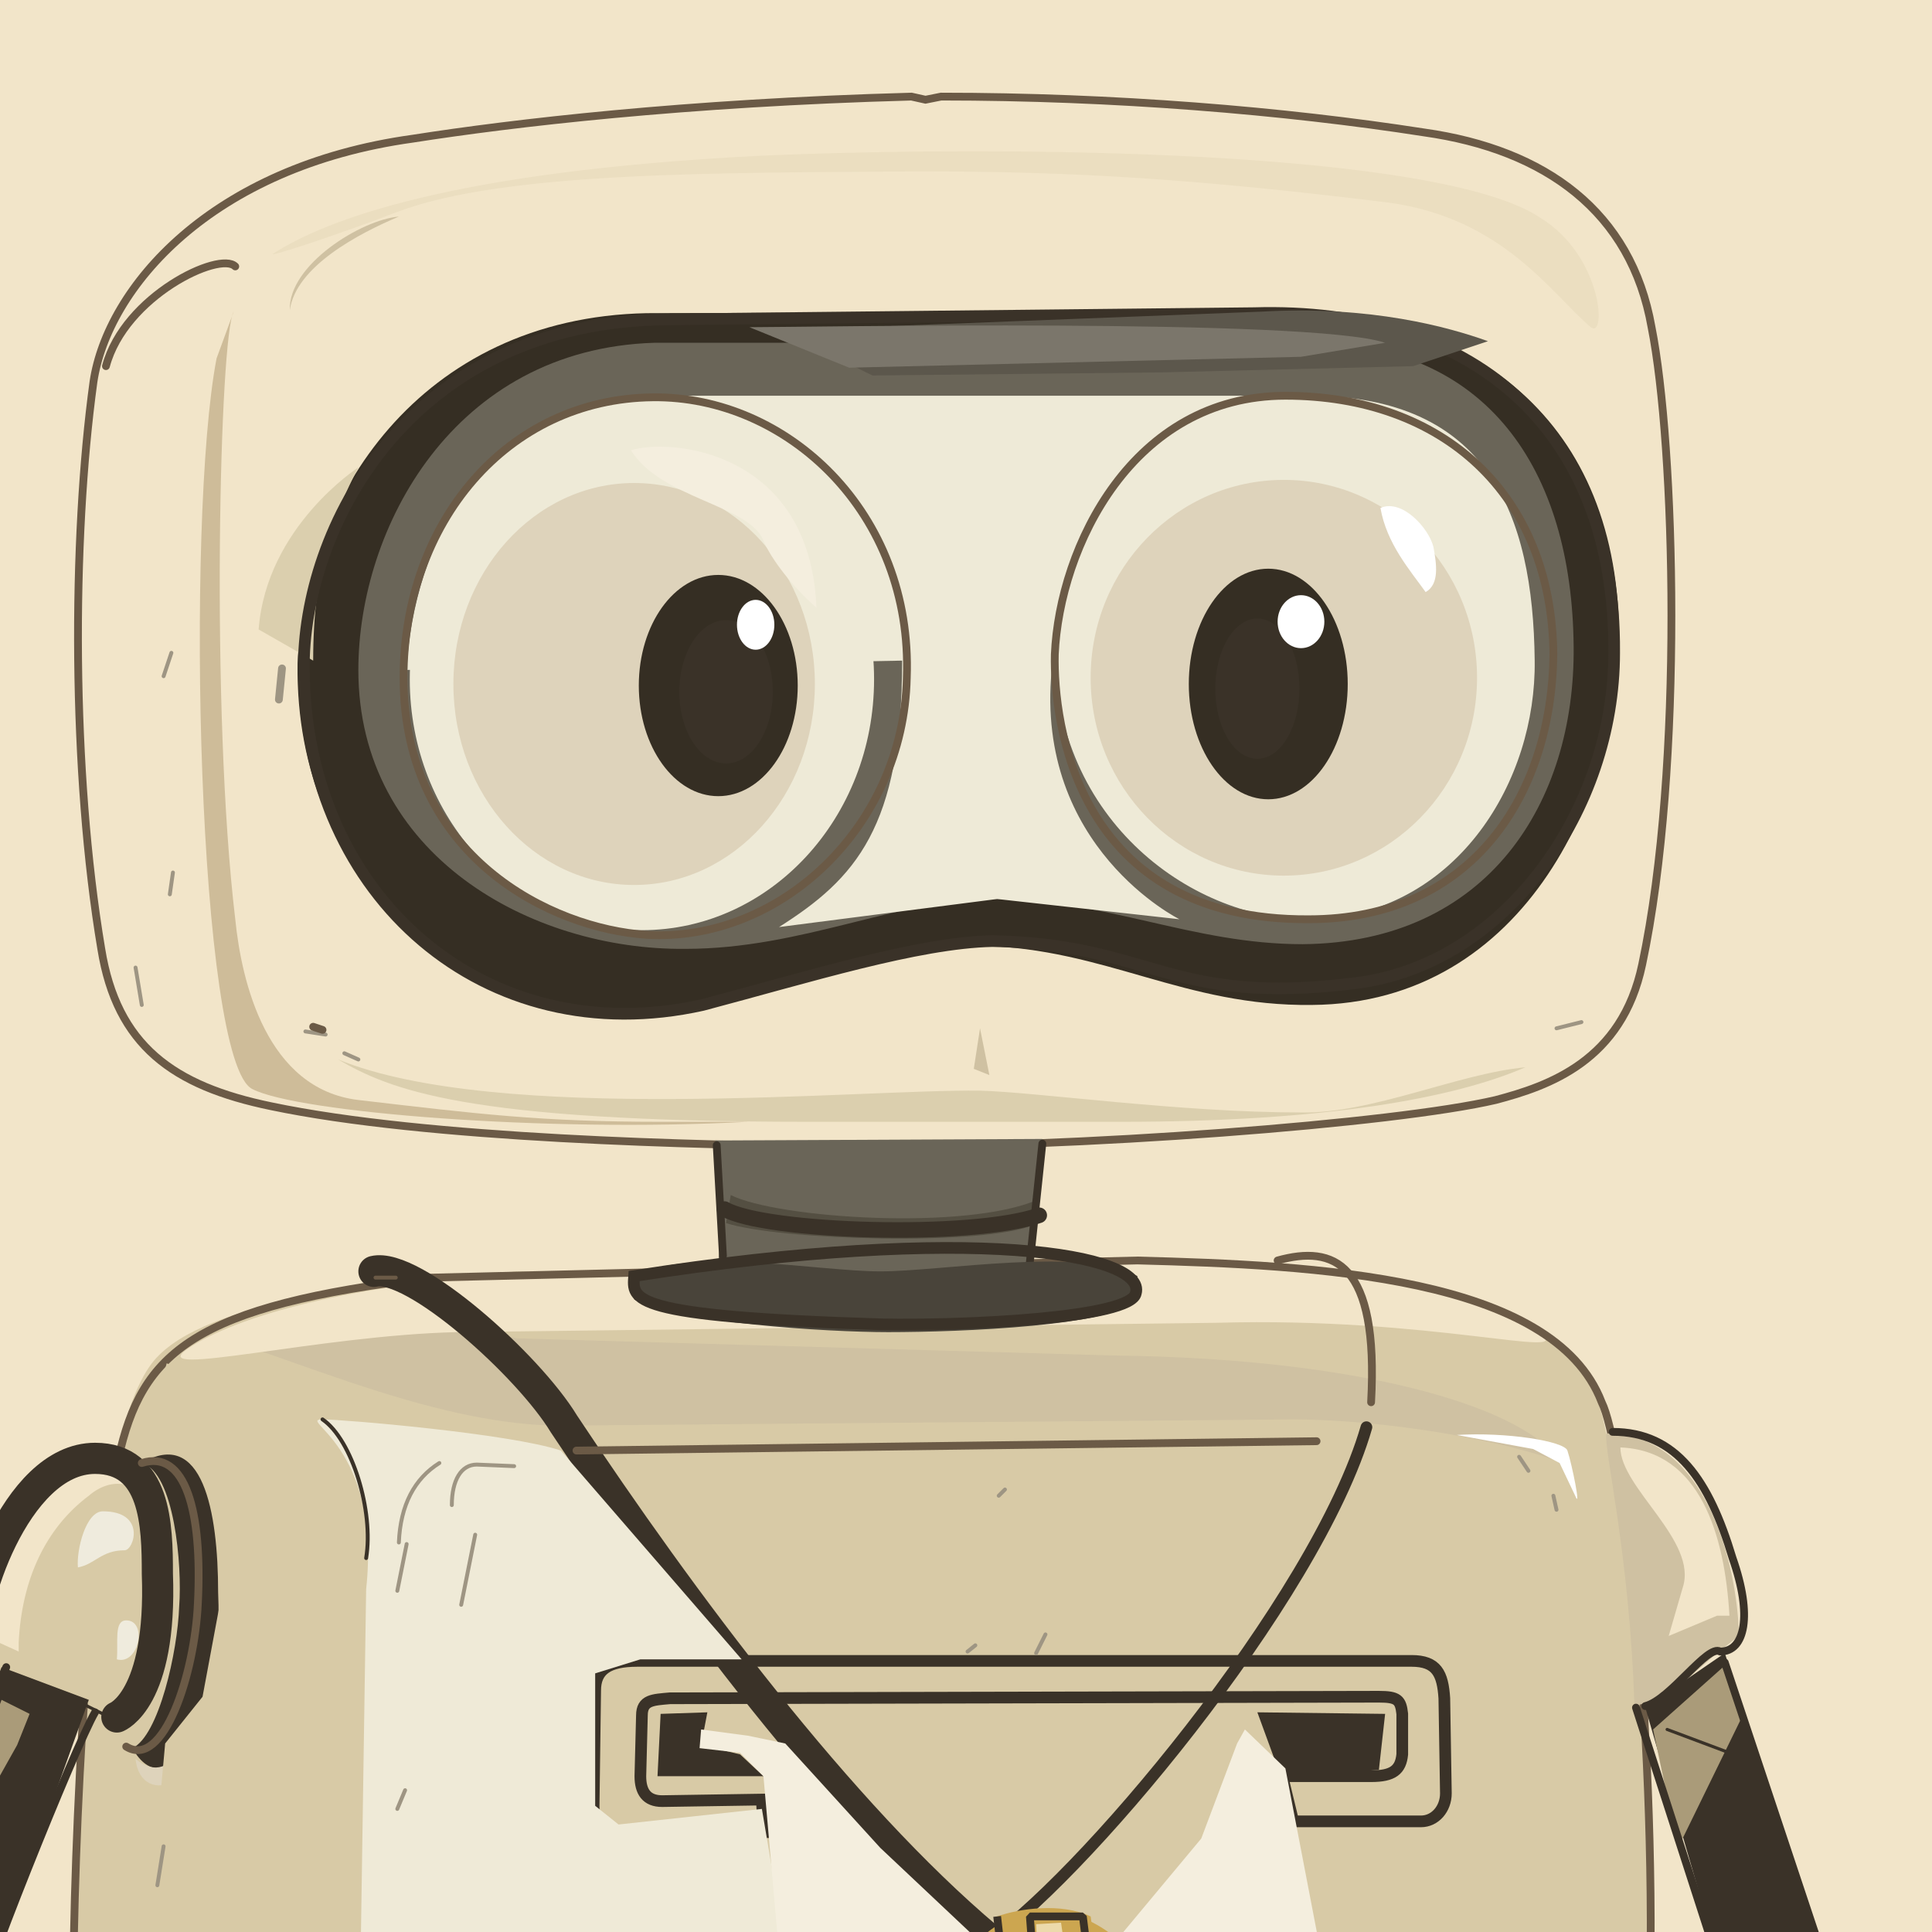
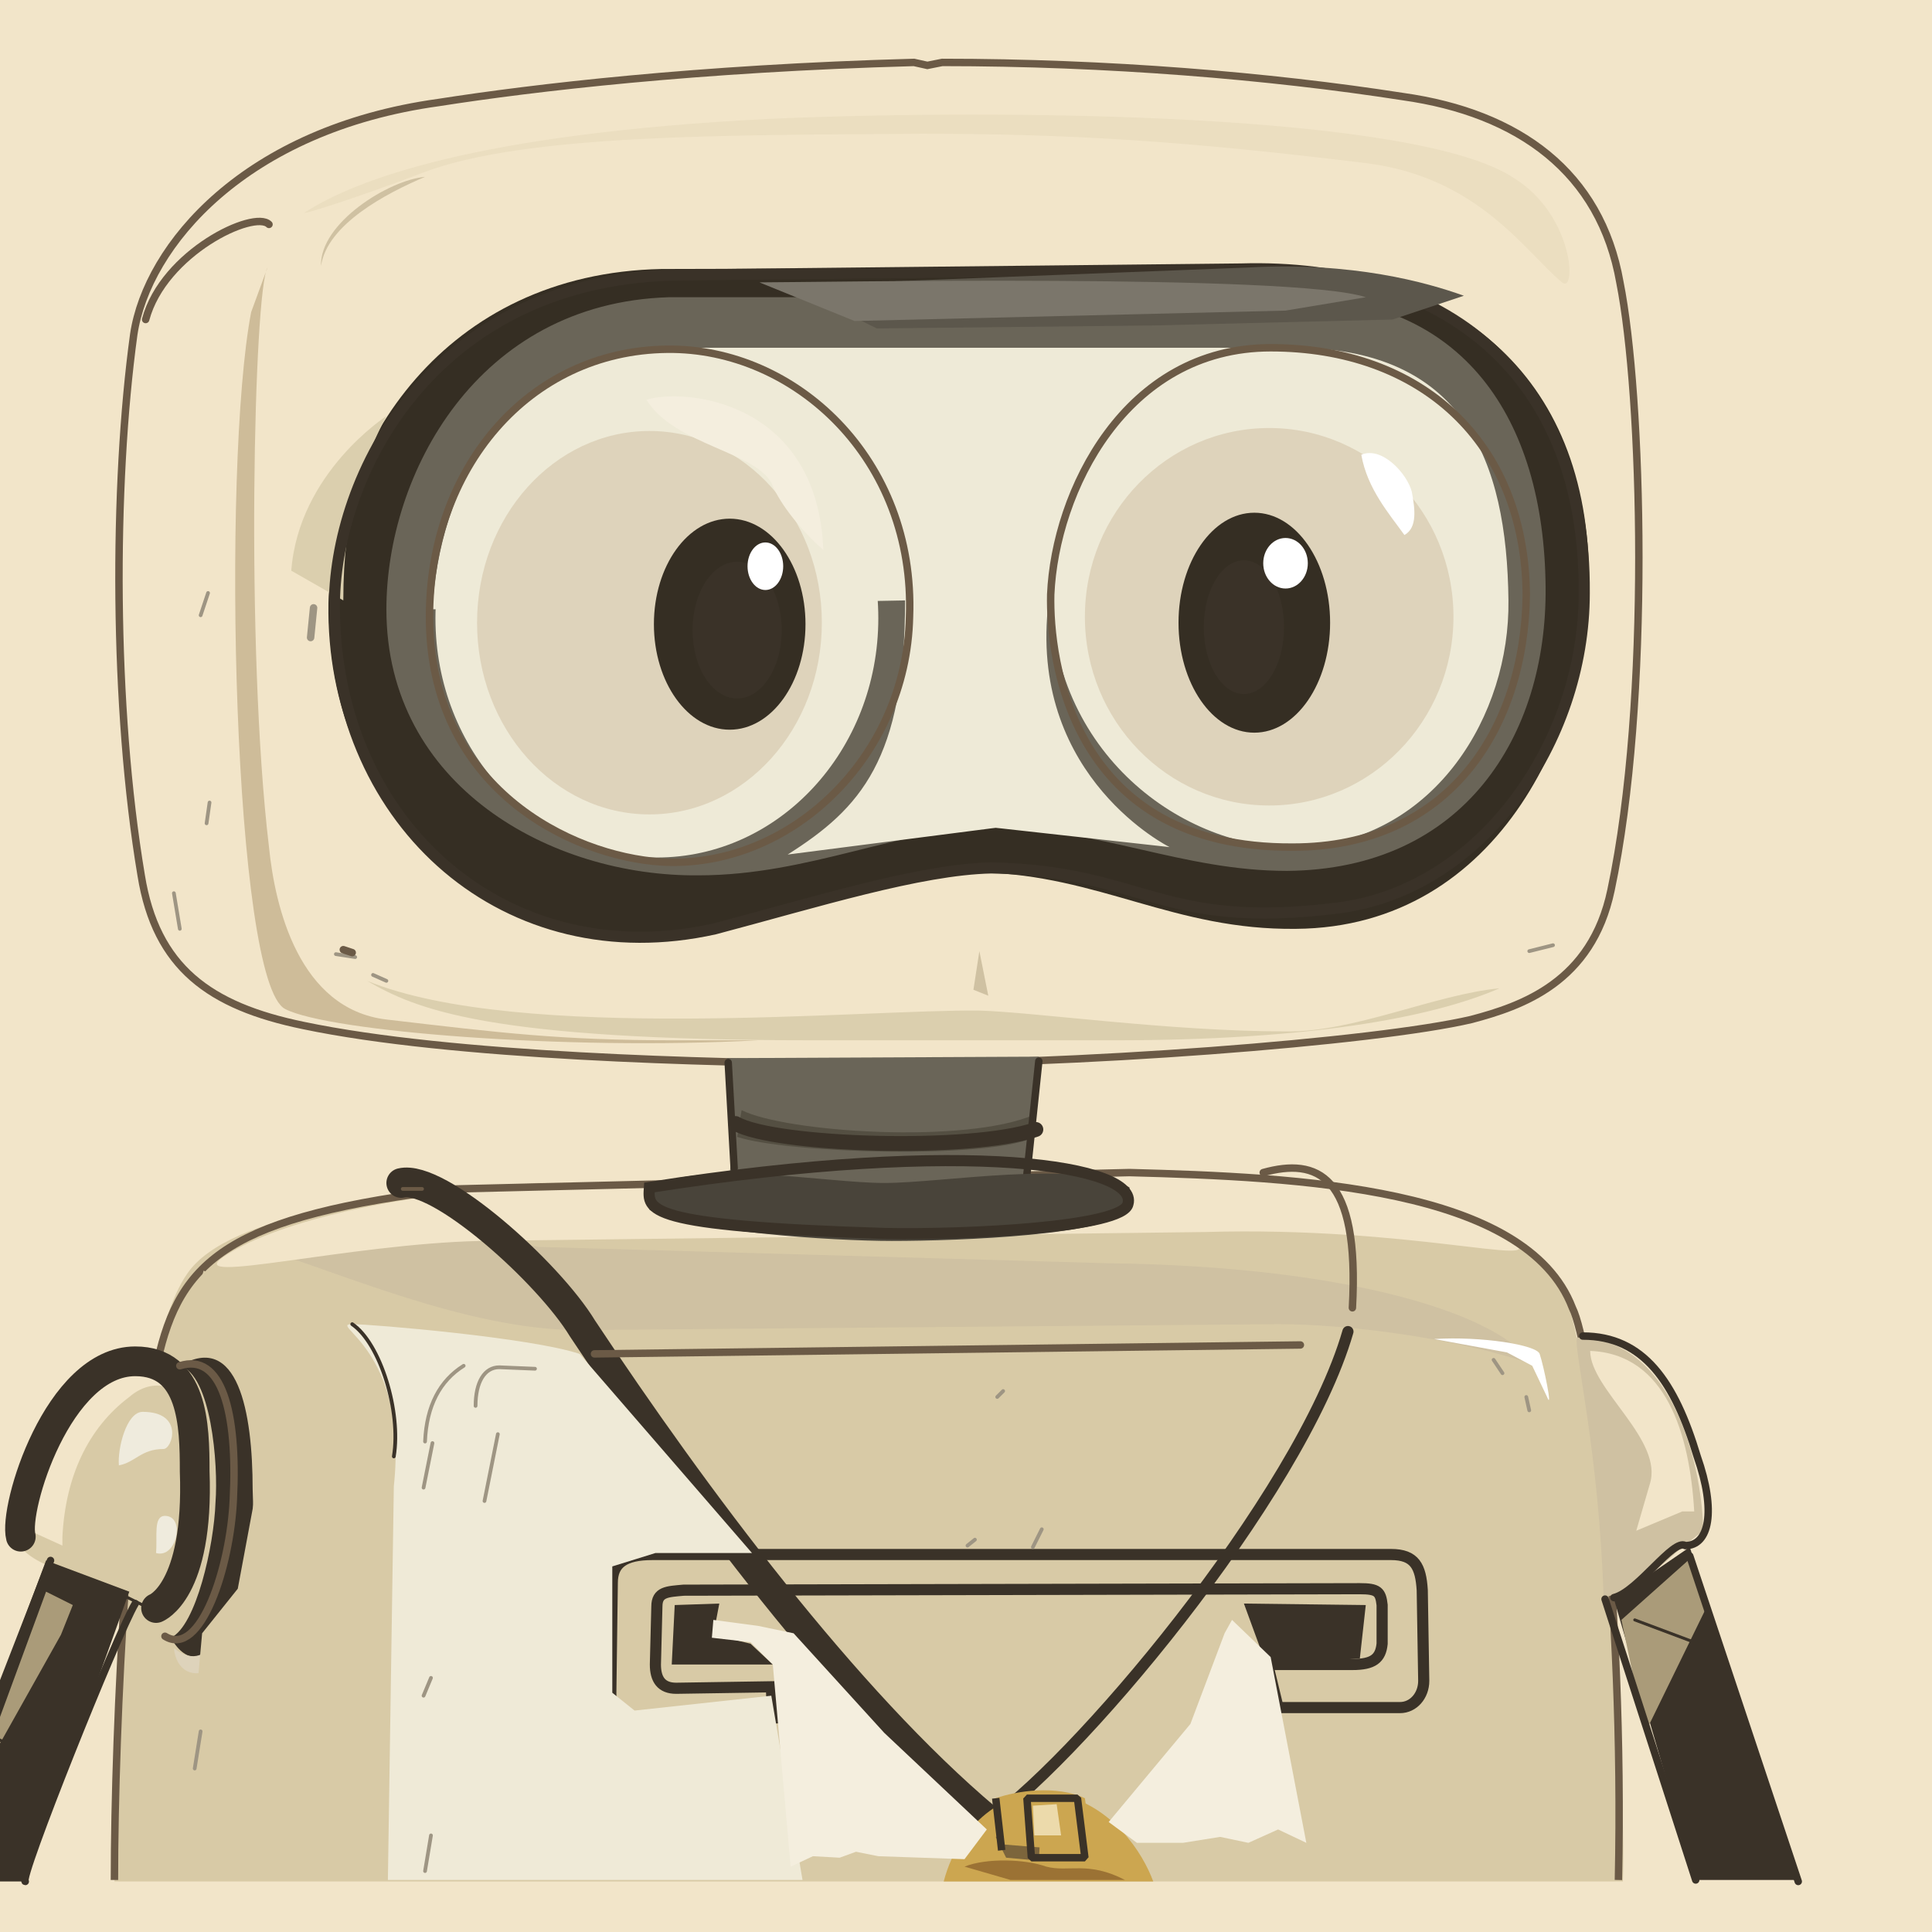
- <svg xmlns="http://www.w3.org/2000/svg" version="1.2" baseProfile="tiny-ps" width="1024" height="1024" viewBox="15 18 124 124">
+ <svg xmlns="http://www.w3.org/2000/svg" version="1.2" baseProfile="tiny-ps" width="1024" height="1024" viewBox="12 20 130 130">
  <rect y="0" width="154.8" height="154.8" fill="#F2E5C9" x="0" />
  <path d="m19.7 146.5c0-9.3 0.7-34.8 4.9-40.8 2.8-4.1 13.9-5.3 23.5-6.1l51.9-0.1c4.5 0.6 14.5 1.8 17.1 7.3 2.4 4.3 4.4 33.2 4.1 39.8h-101.5v-0.1z" fill="#D8CAA6" />
  <path d="m29.5 104c5.1 1.5 13.9 5.5 21.5 5.5l47-0.4c4.6 0 11.9 0.9 17.1 2.7-2-3.2-11.8-6.6-28.6-6.8l-38.3-1.1-9.3-1.8-9.4 1.9z" fill="#CFC1A2" />
  <path d="m27 104.6c3.2-2.2 10.8-4.2 21.1-4.8l43.3-0.7c12.5 0.3 20.3 2.8 22.5 4.5s-7-1.1-20.8-0.7l-48.8 0.6c-8.8 0.2-20 3-17.3 1.1z" fill="#F2E5C9" />
  <path d="m22.6 111.6c1.5-6.8 4.8-9.8 20.1-11.6l45.3-1.1c11.4 0.3 26.7 1 29.8 9.1 1.3 2.6 3.5 19.6 3.1 38.5" fill="none" stroke="#6B5A46" stroke-width="0.5" stroke-miterlimit="10" />
  <path d="m19.7 146.5c0-10.4 1-30.9 2.9-34.9" fill="none" stroke="#6B5A46" stroke-width="0.5" stroke-miterlimit="10" />
  <path d="m42 26.6c8.4-1.2 20.3-2.2 32.3-2.4 7.7-0.1 23.5 0.8 31.8 2.3 6.8 1.2 12.8 3.4 14.9 10.5 1.8 6.5 2.6 27.3-0.6 42.9-1.1 4.7-3.3 8-10.2 9.1-11.8 1.9-33.7 2.9-40.7 2.6-9.5-0.2-26.8-0.4-35.3-2-6.4-1.2-11.6-3.4-12.7-10.4-1.9-9.9-2-25.8-0.5-36.7 0.9-6.2 7.7-14 21-15.9z" fill="#F2E5C9" />
  <path d="m32.5 34.3c3.4-2.2 11.5-5.3 31.2-6.3 15.9-0.7 43.7-0.4 50.2 4 4 2.5 4.2 7.8 3.2 7-2.5-2.1-5.6-7-13-8-12.2-1.5-20-2-30.1-2-13 0.1-26.6 0-33.5 2.6-3.9 1.5-8.2 2.9-8 2.7z" fill="#EBDEC0" />
  <path d="m41.5 26.9c6.4-1 17.4-2.3 32-2.7l0.9 0.2 1-0.2c11.1 0 22 0.9 31 2.3 7.8 1.1 13.3 5.1 14.6 12.5 1.5 7.5 2.1 28.2-0.6 40.9-1.3 6.2-6 7.8-9.4 8.7-6.4 1.5-26.6 3.1-41.5 3-9.9-0.1-27.1-0.5-37.1-2.6-6.3-1.3-9.9-3.9-10.9-10.1-1.9-11.3-1.9-26.2-0.5-36.4 0.9-6 7.5-13.8 20.5-15.6z" fill="none" stroke="#6B5A46" stroke-width="0.5" stroke-miterlimit="10" />
  <path d="m55.9 124.6h49.7c1.6 0 2 0.8 2.1 2.4l0.1 6.1c0 1-0.7 1.8-1.6 1.8h-8.2l-0.7-2.9h5.7c1.4 0 1.9-0.4 2-1.4v-2.6c-0.1-0.9-0.3-1.1-1.5-1.1l-45.5 0.1c-1.1 0.1-1.8 0.1-1.8 1.1l-0.1 3.9c0 1 0.4 1.6 1.4 1.6l6.4-0.1 0.1 2.1-9.3 0.3c-1.1 0-1.6-0.4-1.6-2l0.1-7.4c0-1.3 0.8-1.9 2.7-1.9z" fill="none" stroke="#3A3228" stroke-width="0.75" stroke-miterlimit="10" />
  <path d="m39 99.6c2.5-0.6 9.9 6 12.2 9.8 7.5 11.3 17.7 25 27.2 33" fill="none" stroke="#3A3228" stroke-width="2" stroke-linecap="round" stroke-miterlimit="10" />
  <path d="m52 111.1 47.5-0.6" fill="none" stroke="#6B5A46" stroke-width="0.5" stroke-linecap="round" stroke-linejoin="round" stroke-miterlimit="10" />
  <path d="m60.9 91.2 0.5 4.9-0.3 2.9 11.3 1.1 8.7-1 0.6-4 0.2-4-21 0.1z" fill="#6A6558" />
  <path d="m61 91.5 0.4 7.1" fill="none" stroke="#3A3228" stroke-width="0.5" stroke-linecap="round" stroke-linejoin="round" stroke-miterlimit="10" />
  <path d="m61.9 94.7c3 1.5 15.1 2.3 19.7 0.3l-0.2 1.6c-3.3 1.4-16.4 1-19.8-0.1l0.3-1.8z" fill="#544F42" />
  <path d="m81.9 91.4-0.8 7.6" fill="none" stroke="#3A3228" stroke-width="0.5" stroke-linecap="round" stroke-linejoin="round" stroke-miterlimit="10" />
  <path d="m61.5 95.6c2.6 1.5 15.9 1.9 20.2 0.4" fill="none" stroke="#3A3228" stroke-linecap="round" stroke-linejoin="round" stroke-miterlimit="10" />
  <path d="m55.7 99.9v1.5c2.7 1.5 12.4 2.1 16.3 2.1 4.7 0 14.7-0.4 16-2.1v-1.5c-3.6-1.9-12.5-0.3-16.5-0.3s-12.1-1.6-15.8 0.3z" fill="#49443A" />
  <path d="m55.7 99.9c-0.1 1.5-0.5 2.6 15.9 3.1 5.4 0.1 16-0.4 16.3-2 0.7-2.5-10.5-4.5-32.2-1.1z" fill="none" stroke="#3A3228" stroke-width="0.75" stroke-miterlimit="10" />
  <path d="m78 142.9c6-3.8 21.5-22.2 24.7-33.3" fill="none" stroke="#3A3228" stroke-width="0.75" stroke-linecap="round" stroke-linejoin="round" stroke-miterlimit="10" />
  <path d="m57.4 128-0.2 4h6.8l-1.5-1.4-2.5-0.6 0.4-2.1-3 0.1z" fill="#3A3228" />
  <path d="m95.7 127.9 1.5 4.1 6.3-0.4 0.4-3.6-8.2-0.1z" fill="#3A3228" />
  <path d="m36.7 86c3.3 1.9 8 4 30.2 4h20.1c13 0 21.3-1.5 25.9-3.5-4.3 0.4-9.9 3-14.4 2.9-7.8 0-16.9-1.3-20.6-1.4-7.7-0.1-30.9 2.2-41.2-2z" fill="#DBCFAE" />
  <path d="m24.1 111.9c2.1 0.6 2.6 6.6 2.4 9.2-0.1 2.9-1.3 8.3-3 9.1 2.1 3.8 5.9-1.1 5.5-10 0-5.2-1-10.6-4.9-8.3z" fill="#3A3228" />
  <path d="m35.7 109.1c-1.7 0 3.8 1.6 2.8 10.9l-0.4 26.5h27.9l-2.1-12.4-9.2 1-1.5-1.2v-8.5l2.9-0.9h6.5l-11.6-13.4c-3.3-1.1-14-2-15.3-2z" fill="#EFEAD7" />
  <path d="m23.7 130.9c0.3 3.1 4.8 2.2 4.9-4.9-1.4 2.5-2.2 7-4.9 4.9z" fill="#DED3BB" />
  <path d="m13.1 123.4c-0.4-2.8 2.6-11.9 7.4-12.3 3.6-0.1 5.2 2.4 5.1 7.1-0.2 4.9-1.5 10.8-3.9 9.7-2.6-1.7-8.2-2.2-8.6-4.5z" fill="#D8CAA6" />
  <path d="m30 38c-0.9 1.5-1.5 25.6 0.1 39 0.4 4 2 10.9 7.9 11.6 7.7 0.9 11.7 1.4 19.4 1.4h5.6c-13 0.7-28.9-0.6-31.8-2.1-3.5-1.7-4.3-36.5-2.3-46.9l1.1-3z" fill="#CEBC99" />
  <path d="m20 118.6c-0.1-1.1 0.5-3.6 1.6-3.6 2.8 0 2 2.5 1.4 2.5-1.5 0-1.9 0.9-3 1.1z" fill="#EFEBDD" />
  <path d="m22.5 124.5c0.1-1.1-0.2-2.5 0.6-2.5 1.4 0 0.8 2.9-0.6 2.5z" fill="#EFEBDD" />
  <path d="m14 123c0.4-3.5 2.4-11 6.6-11.5 2.8-0.5 3.6 1.6 3.6 2.9-0.3-1.2-2-1.7-3.5-0.4-2.8 2.1-4.3 5.4-4.5 9.4v0.6l-2.2-1z" fill="#F2E5C9" />
  <path d="m15.1 125-8.1 21.6h6.7l7-19.5-5.6-2.1z" fill="#3A3228" />
  <path d="m15.1 127.1-5 13.6 6-10.7 0.8-2-1.8-0.9z" fill="#AA9B79" />
  <path d="m118.1 110c-0.2 0.9 1.5 7.7 1.8 17.5l2.1-0.6 3.2-2.8 1.4-1.1c0-3.5-1.7-13-8.5-13z" fill="#CFC1A2" />
  <path d="m119 110.9c5.1 0.2 6.7 5.6 7 10.8h-0.8l-3.1 1.3 0.9-3.1c1-3-4-6.4-4-9z" fill="#F2E5C9" />
  <path d="m120.6 127.6 5.5 18.9h6.9l-7.3-22.4-5.1 3.5z" fill="#3A3228" />
  <path d="m121.1 129 1.6 7.6 4.2-8.6-1.2-3.1-4.6 4.1z" fill="#AA9B79" />
  <path d="m15.4 125-8.4 21.6" fill="none" stroke="#3A3228" stroke-width="0.5" stroke-linecap="round" stroke-linejoin="round" stroke-miterlimit="10" />
  <path d="m11 136.6 4.7 2.3 0.7-0.8" fill="none" stroke="#3A3228" stroke-width="0.2" stroke-linecap="round" stroke-linejoin="round" stroke-miterlimit="10" />
  <path d="m21.1 127.9c-1.2 2-7.9 18.7-7.4 18.7" fill="none" stroke="#3A3228" stroke-width="0.5" stroke-linecap="round" stroke-linejoin="round" stroke-miterlimit="10" />
  <path d="m13.4 123.4c-0.5-1.9 2.5-11.8 7.7-11.8 3.9 0 4 4.3 4 7.4 0.3 8.1-2.6 9.2-2.6 9.2" fill="none" stroke="#3A3228" stroke-width="2" stroke-linecap="round" stroke-miterlimit="10" />
  <path d="m21.6 128-1-0.5" fill="none" stroke="#3A3228" stroke-width="0.2" stroke-linecap="round" stroke-linejoin="round" stroke-miterlimit="10" />
  <path d="m120 127.6 6.1 18.9" fill="none" stroke="#3A3228" stroke-width="0.5" stroke-linecap="round" stroke-linejoin="round" stroke-miterlimit="10" />
  <path d="m125.7 124.7 7.3 21.9" fill="none" stroke="#3A3228" stroke-width="0.5" stroke-linecap="round" stroke-linejoin="round" stroke-miterlimit="10" />
  <path d="m123.9 137.6 3.7-1.1 1.4 1" fill="none" stroke="#3A3228" stroke-width="0.2" stroke-linecap="round" stroke-linejoin="round" stroke-miterlimit="10" />
  <path d="m120.6 127.5c1.6-0.4 4-4 4.8-3.5 1.6 0 2.1-2.3 0.8-6-1.5-5-3.6-8.1-7.7-8.1" fill="none" stroke="#3A3228" stroke-width="0.5" stroke-linecap="round" stroke-linejoin="round" stroke-miterlimit="10" />
  <path d="m122 129 4 1.5" fill="none" stroke="#3A3228" stroke-width="0.2" stroke-linecap="round" stroke-linejoin="round" stroke-miterlimit="10" />
  <path d="m30.1 35.1c-1-1-7.1 1.9-8.3 6.4" fill="none" stroke="#6B5A46" stroke-width="0.5" stroke-linecap="round" stroke-linejoin="round" stroke-miterlimit="10" />
  <path d="m34.1 60.6c0.4-10.6 7.8-22.2 22.4-22.5l39.5-0.1c12.4-0.4 22.4 6 22.9 19.9 0.3 10.6-5.9 24.5-19.7 24.6-8.2 0.1-13.2-3.6-21.2-3.8-7.1-0.1-14.3 4.3-22.6 4.4-10.7-0.1-21.5-8.5-21.3-22.5z" fill="#352E23" />
  <path d="m38 61c0-9.1 6.1-20.6 19-21h42c11.4 0 16.9 8.1 17 19.5 0.1 10-5.5 19-17.4 19.1-7.1 0-12.6-2.9-19.9-2.9-6.1 0-12.2 3.2-19.7 3.2-9.9 0.1-21-6-21-17.9z" fill="#6A6558" />
  <path d="m31.6 58.4c0.5-6.6 6.4-10.4 6.4-10.4-1.6 3.1-2.9 6.4-2.9 12.4l-3.5-2z" fill="#DBCFAE" />
  <path d="m41.1 61c0.4-8 5-17.6 15.6-17.6h42.3c11.5 0 14.4 7.6 14.5 17 0.1 7.7-4.9 16-13.8 16.6-7.6 0.4-16.8-5.9-17-16.9l-0.2 0.9c-1.1 11.4 8.2 16 8.2 16l-11.7-1.3-14 1.8c4.9-3.1 7.9-6.4 7.9-17.1l-31.8 0.6z" fill="#EEEAD7" />
  <path d="m34.5 61c-0.1-8.9 6.6-22.4 23.4-22.5l37.6-0.4c13.7-0.4 23.2 7.1 23.1 21.8 0 10-6.9 20-16.6 21.2-12 1.5-13-2.5-23.3-2.7-4.8 0.1-11.8 2.3-18.6 4.1-13.9 3.1-25.5-6.9-25.6-21.5z" fill="none" stroke="#3A3228" stroke-width="0.75" stroke-miterlimit="10" />
  <ellipse cx="56.2" cy="61.6" rx="14.9" ry="16.1" fill="#EEEAD7" />
  <ellipse cx="55.7" cy="61.9" rx="11.6" ry="12.9" fill="#DED3BB" />
  <circle cx="98" cy="60.6" r="14.6" fill="#EEEAD7" />
  <ellipse cx="97.4" cy="61.5" rx="12.4" ry="12.7" fill="#DED3BB" />
  <ellipse cx="61.1" cy="62" rx="5.1" ry="7.1" fill="#352E23" />
  <ellipse cx="96.4" cy="61.9" rx="5.1" ry="7.4" fill="#352E23" />
  <ellipse cx="61.6" cy="62.4" rx="3" ry="4.6" fill="#3A3228" />
  <ellipse cx="95.7" cy="62.2" rx="2.7" ry="4.5" fill="#3A3228" />
  <ellipse cx="63.5" cy="58.1" rx="1.2" ry="1.6" fill="#FFFFFF" />
  <ellipse cx="98.5" cy="57.9" rx="1.5" ry="1.7" fill="#FFFFFF" />
  <path d="m40.9 61.5c0-9.9 6.6-17.9 16-18 8.6-0.1 16.7 7.4 16.3 18-0.2 9.5-8.1 17-16.7 16.5-6.1-0.4-15.6-5-15.6-16.5z" fill="none" stroke="#6B5A46" stroke-width="0.5" stroke-miterlimit="10" />
  <path d="m82.7 60c0.3-6.9 5-16.6 14.8-16.6 10.1 0 17.1 6.3 17.2 16.6-0.1 9-5.2 17-15.7 17-14.9 0.1-16.4-12.6-16.3-17z" fill="none" stroke="#6B5A46" stroke-width="0.5" stroke-miterlimit="10" />
  <path d="m103.6 50.6c0.4 2.3 1.9 4 2.9 5.4 0.9-0.5 0.7-1.8 0.5-2.9-0.3-1.2-2-3.1-3.4-2.5z" fill="#FFFFFF" />
  <path d="m55.5 46.9c2.5-0.8 11.5 0 11.9 10.1-1.5-1.3-2.9-3.1-3.4-4.3-0.9-2.3-6.6-2.7-8.5-5.8z" fill="#F4EEDE" />
  <path d="m33.6 37.9c-0.1-2.9 4.6-5.8 7-6-2.6 1.1-6.6 3.2-7 6z" fill="#CFC1A2" />
  <path d="m33.1 60.9-0.2 2" fill="none" stroke="#9E9583" stroke-width="0.5" stroke-linecap="round" stroke-linejoin="round" stroke-miterlimit="10" />
  <path d="m34.6 84.2 1.3 0.2" fill="none" stroke="#9E9583" stroke-width="0.25" stroke-linecap="round" stroke-linejoin="round" stroke-miterlimit="10" />
  <path d="m35.1 83.9 0.6 0.2" fill="none" stroke="#6B5A46" stroke-width="0.5" stroke-linecap="round" stroke-linejoin="round" stroke-miterlimit="10" />
  <path d="m37.1 85.6 0.9 0.4m76.9-2 1.6-0.4" fill="none" stroke="#9E9583" stroke-width="0.25" stroke-linecap="round" stroke-linejoin="round" stroke-miterlimit="10" />
  <path d="m77.5 86.6 0.4-2.6 0.6 3-1-0.4z" fill="#CFC1A2" />
  <path d="m75.5 146.6h14.1c-0.7-1.9-2.7-5.1-6.4-5.9-3.1-0.6-6.6 1.7-7.7 5.9z" fill="#CCA650" />
  <path d="m80 142.5 4.2-0.6 0.3 1.7-2.6 0.4-1.8-0.6-0.1-0.9z" fill="#ECDAAB" />
  <path d="m76.9 145.6c1.5-0.6 4.1-0.5 5.5 0 1.5 0.4 2.8-0.4 5.3 0.9h-7.7l-3.1-0.9z" fill="#9B7234" />
  <path d="m64 132 1.2 13.6 1.5-0.7 1.8 0.1 1.1-0.4 1.5 0.3 5.8 0.2 1.5-2-6.9-6.5-6.1-6.7-2.4-0.5-3-0.4-0.1 1.2 2.6 0.3 1.5 1.5z" fill="#F4EEDE" />
  <path d="m94.9 129 2.6 2.5 2.4 12.5-1.9-0.9-2 0.9-1.9-0.4-2.5 0.4h-3.1l-1.9-1.4 5.5-6.6 2.3-6.1 0.5-0.9z" fill="#F4EEDE" />
  <path d="m79 143.6 0.7 1.4 2.2 0.2 0.1-1.7-0.9-0.5-2.1 0.6z" fill="#7C653C" />
  <path d="m79 141 0.4 3.1 6.1 0.5-0.5-3.6c-1.9-0.9-4.6-0.5-6 0z" fill="#CCA650" />
  <path d="m81.5 141.5 1.6-0.1 0.3 2.1h-1.8l-0.1-2z" fill="#ECDAAB" />
  <path d="m81.4 145-0.3-4h3.4l0.5 4h-3.6z" fill="none" stroke="#3A3228" stroke-width="0.5" stroke-linejoin="bevel" stroke-miterlimit="10" />
  <path d="m79 141 0.4 3.5" fill="none" stroke="#3A3228" stroke-width="0.5" stroke-linejoin="bevel" stroke-miterlimit="10" />
  <path d="m65.1 39.2 5.9 2.9 18.6-0.2 16.1-0.4 4.8-1.6c-2.5-0.9-7.5-2.3-14.5-1.9l-30.9 1.2z" fill="#5C574C" />
  <path d="m63.1 39 6.4 2.6 29-0.7 5.4-0.9c-4.8-1.6-37.3-1-40.8-1z" fill="#7B766B" />
  <path d="m39.1 100h1.3" fill="none" stroke="#6B5A46" stroke-width="0.25" stroke-linecap="round" stroke-linejoin="round" stroke-miterlimit="10" />
  <path d="m97 98.9c3.6-1 6.5 0.1 6 9.1" fill="none" stroke="#6B5A46" stroke-width="0.5" stroke-linecap="round" stroke-linejoin="round" stroke-miterlimit="10" />
  <path d="m41.1 117.1-0.6 3m0.5 12.8-0.5 1.2m0.5 9.4-0.4 2.4m4.9-29.4-0.9 4.5m34.9-7.4-0.4 0.4m-1.5 9.6-0.5 0.4m5-1.1-0.6 1.2m31-12.6 0.6 0.9" fill="none" stroke="#9E9583" stroke-width="0.25" stroke-linecap="round" stroke-linejoin="round" stroke-miterlimit="10" />
  <path d="m35.1 109.4c-0.7 0.5 3.9 2.5 3.3 7.7l-1.5 29.4h-12.8l1.5-16.6 2.4-3 1.1-5.9c0.4-7.9 0-11.9-5-9.9l1.6-5.6 9.4 3.9z" fill="#D8CAA6" />
  <path d="m24.1 111.9c2.8-0.9 3.9 3.1 3.6 9-0.2 4.5-2.2 10.7-4.6 9.2" fill="none" stroke="#6B5A46" stroke-width="0.5" stroke-linecap="round" stroke-linejoin="round" stroke-miterlimit="10" />
  <path d="m25.5 136.5-0.4 2.5m-1.4-58.9 0.4 2.4m2-8.5-0.2 1.4m0.1-15.5-0.5 1.5" fill="none" stroke="#9E9583" stroke-width="0.25" stroke-linecap="round" stroke-linejoin="round" stroke-miterlimit="10" />
  <path d="m35.7 109.1c1.9 1.3 3.3 5.9 2.8 8.9" fill="none" stroke="#3A3228" stroke-width="0.25" stroke-linecap="round" stroke-linejoin="round" stroke-miterlimit="10" />
  <path d="m40.6 117c0.1-2.4 1-4.1 2.6-5.1m0.8 2.7c0-1.6 0.6-2.6 1.6-2.6l2.4 0.1" fill="none" stroke="#9E9583" stroke-width="0.25" stroke-linecap="round" stroke-linejoin="round" stroke-miterlimit="10" />
  <path d="m108.5 110.1 4.9 0.9 1.7 0.9 1 2.1c0.4 1-0.2-2-0.5-2.9-0.2-0.6-3.9-1.2-7.1-1z" fill="#FFFFFF" />
  <path d="m114.7 114 0.2 0.9" fill="none" stroke="#9E9583" stroke-width="0.25" stroke-linecap="round" stroke-linejoin="round" stroke-miterlimit="10" />
</svg>
